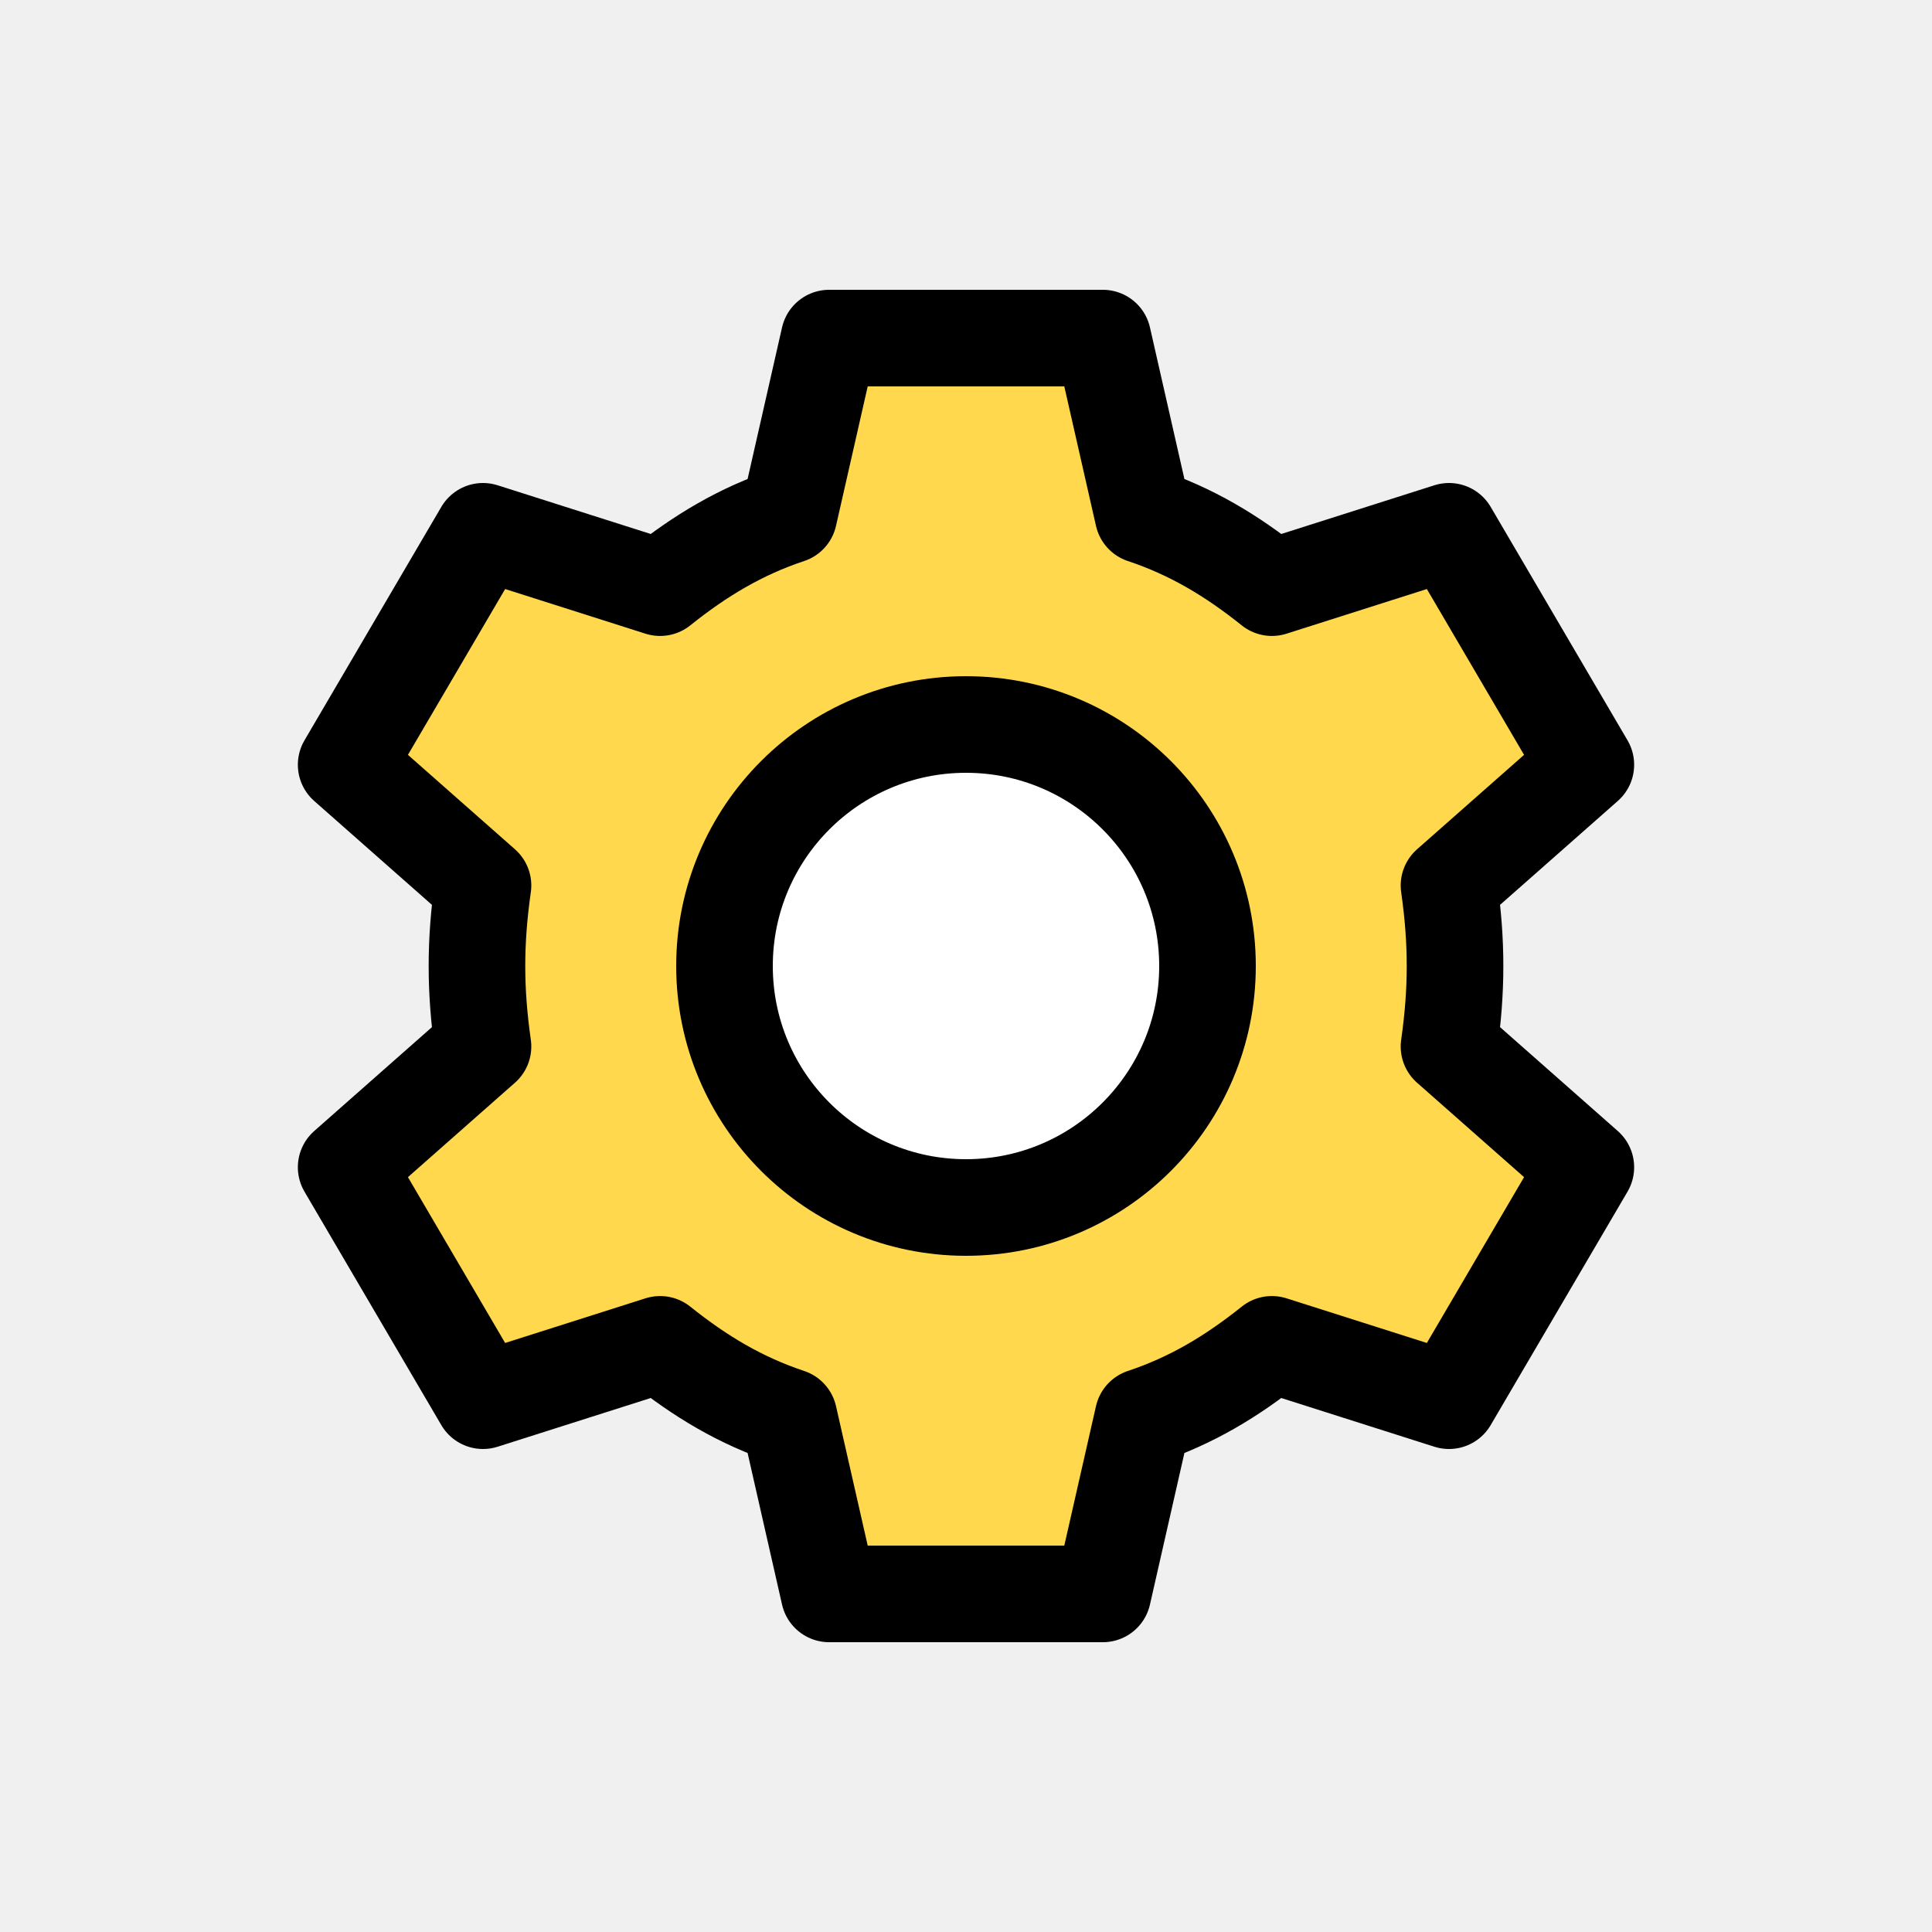
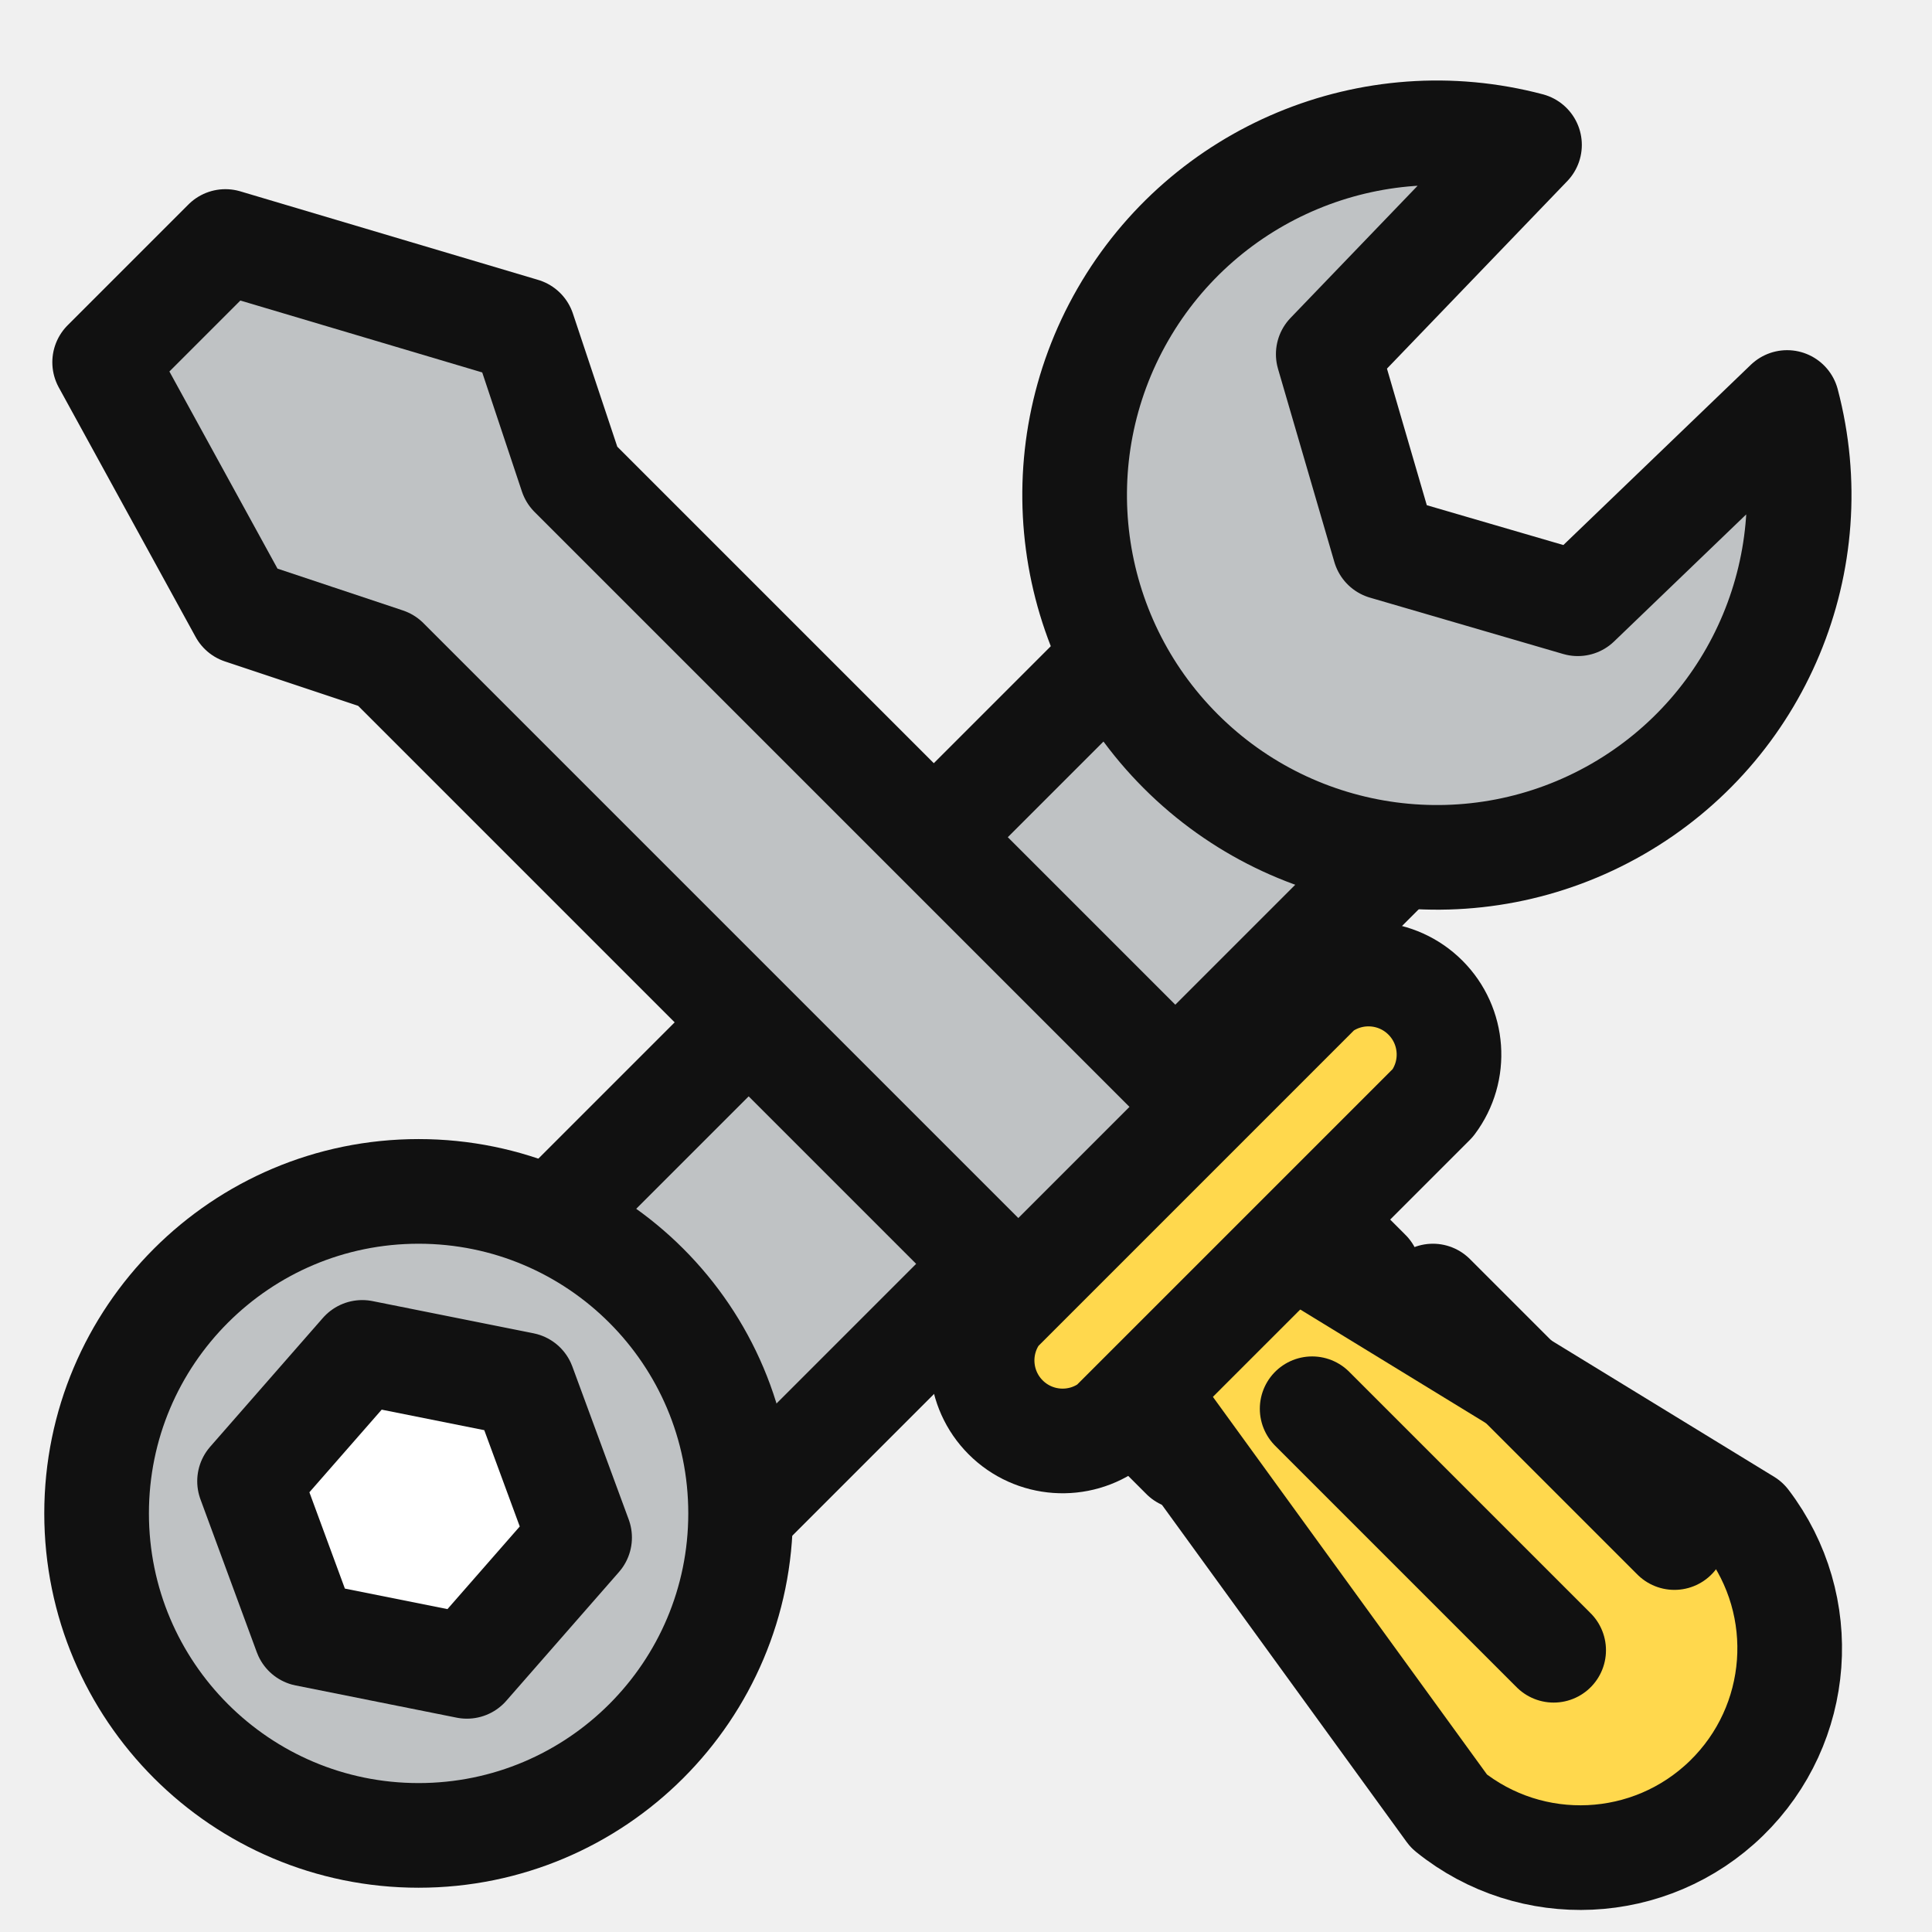
<svg xmlns="http://www.w3.org/2000/svg" width="24" height="24" viewBox="0 0 24 24" fill="none">
-   <path d="M10.3 3H13.7L14.2 5.2C14.8 5.4 15.3 5.7 15.8 6.1L18 5.4L19.7 8.3L18 9.8C18.1 10.5 18.1 11.1 18 11.8L19.7 13.3L18 16.2L15.8 15.5C15.3 15.9 14.8 16.2 14.2 16.4L13.7 18.6H10.3L9.8 16.4C9.2 16.2 8.7 15.9 8.2 15.5L6 16.2L4.3 13.3L6 11.8C5.9 11.1 5.9 10.5 6 9.8L4.3 8.3L6 5.4L8.2 6.1C8.7 5.7 9.2 5.4 9.8 5.2L10.3 3Z" transform="translate(0 1.2)" fill="#FFD84D" stroke="#000000" stroke-width="1.2" stroke-linejoin="round" />
-   <circle cx="12" cy="12" r="3" fill="#FFFFFF" stroke="#000000" stroke-width="1.2" />
+   <g stroke="#111111" stroke-width="1.3" stroke-linecap="round" stroke-linejoin="round">
+     <path d="M6 16L15 7L18 10L9 19Z" fill="#BFC2C4" />
+     <path d="M19 1.8A4.5 4.5 0 1 0 22.2 5L19.6 7.5L17.2 6.8L16.5 4.4Z" fill="#BFC2C4" />
+     <circle cx="5.2" cy="18.8" r="4" fill="#BFC2C4" />
+     <path d="M4.5 16.8L6.5 17.2L7.2 19.1L5.8 20.7L3.8 20.3L3.1 18.4Z" fill="#FFFFFF" />
+     <path d="M2.8 3L1.3 4.5L3 7.6L4.8 8.2L14.7 18.1L17 15.8L7.1 5.9L6.5 4.1Z" fill="#BFC2C4" />
+     <path d="M15 14.8L21.7 18.9A2.6 2.6 0 0 1 18 22.5L13.5 16.3Z" fill="#FFD84D" />
+     <path d="M12.4 16.3L16.4 12.3A1 1 0 0 1 17.8 13.7L13.8 17.7A1 1 0 0 1 12.4 16.3Z" fill="#FFD84D" />
+     <path d="M16.3 17.5L19.3 20.5M17.8 16.1L20.8 19.1" />
+   </g>
</svg>
